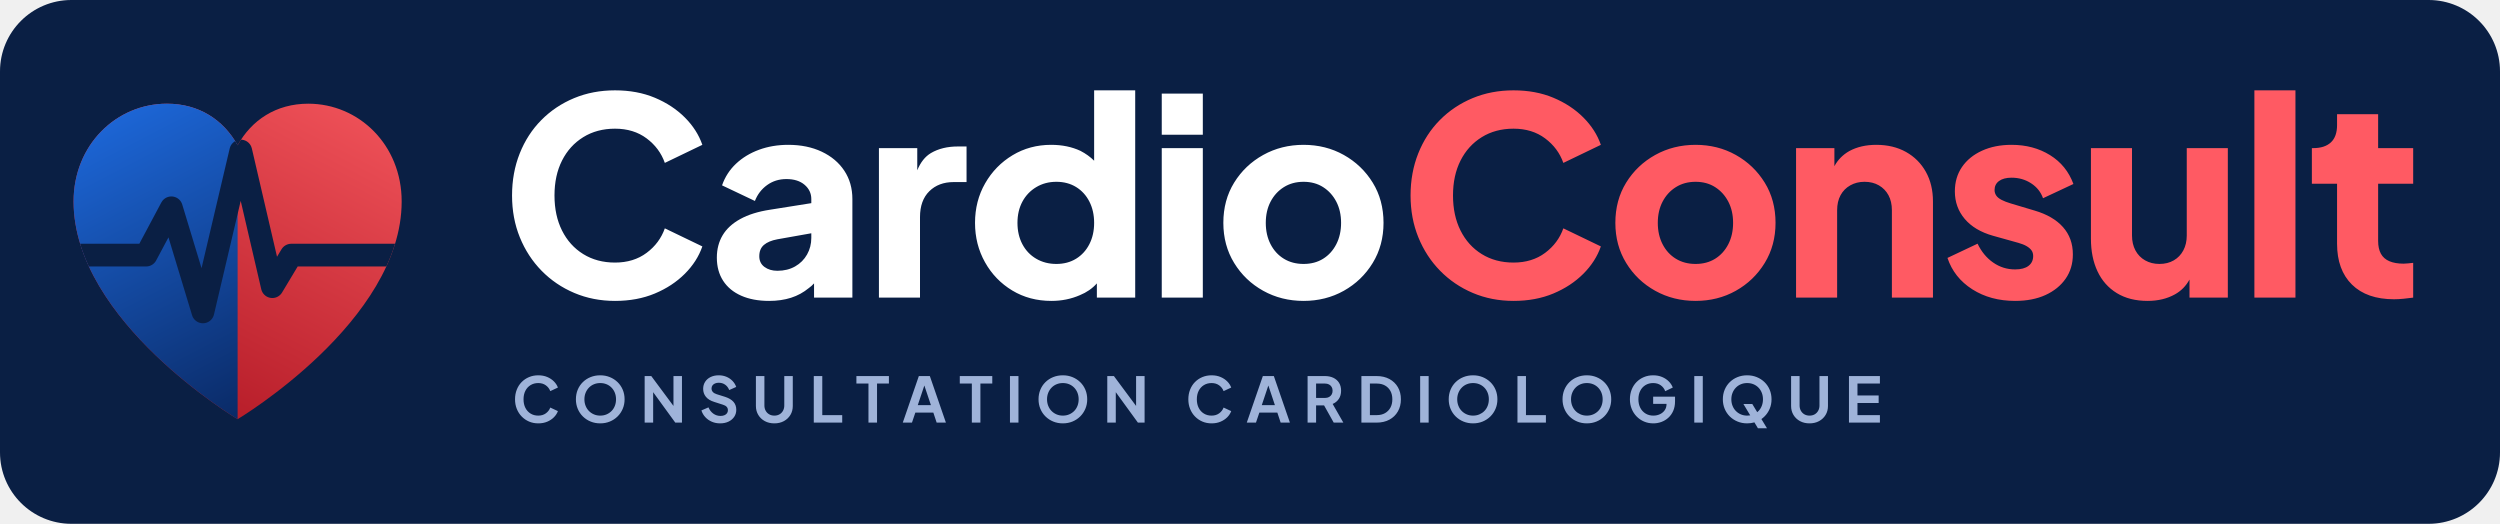
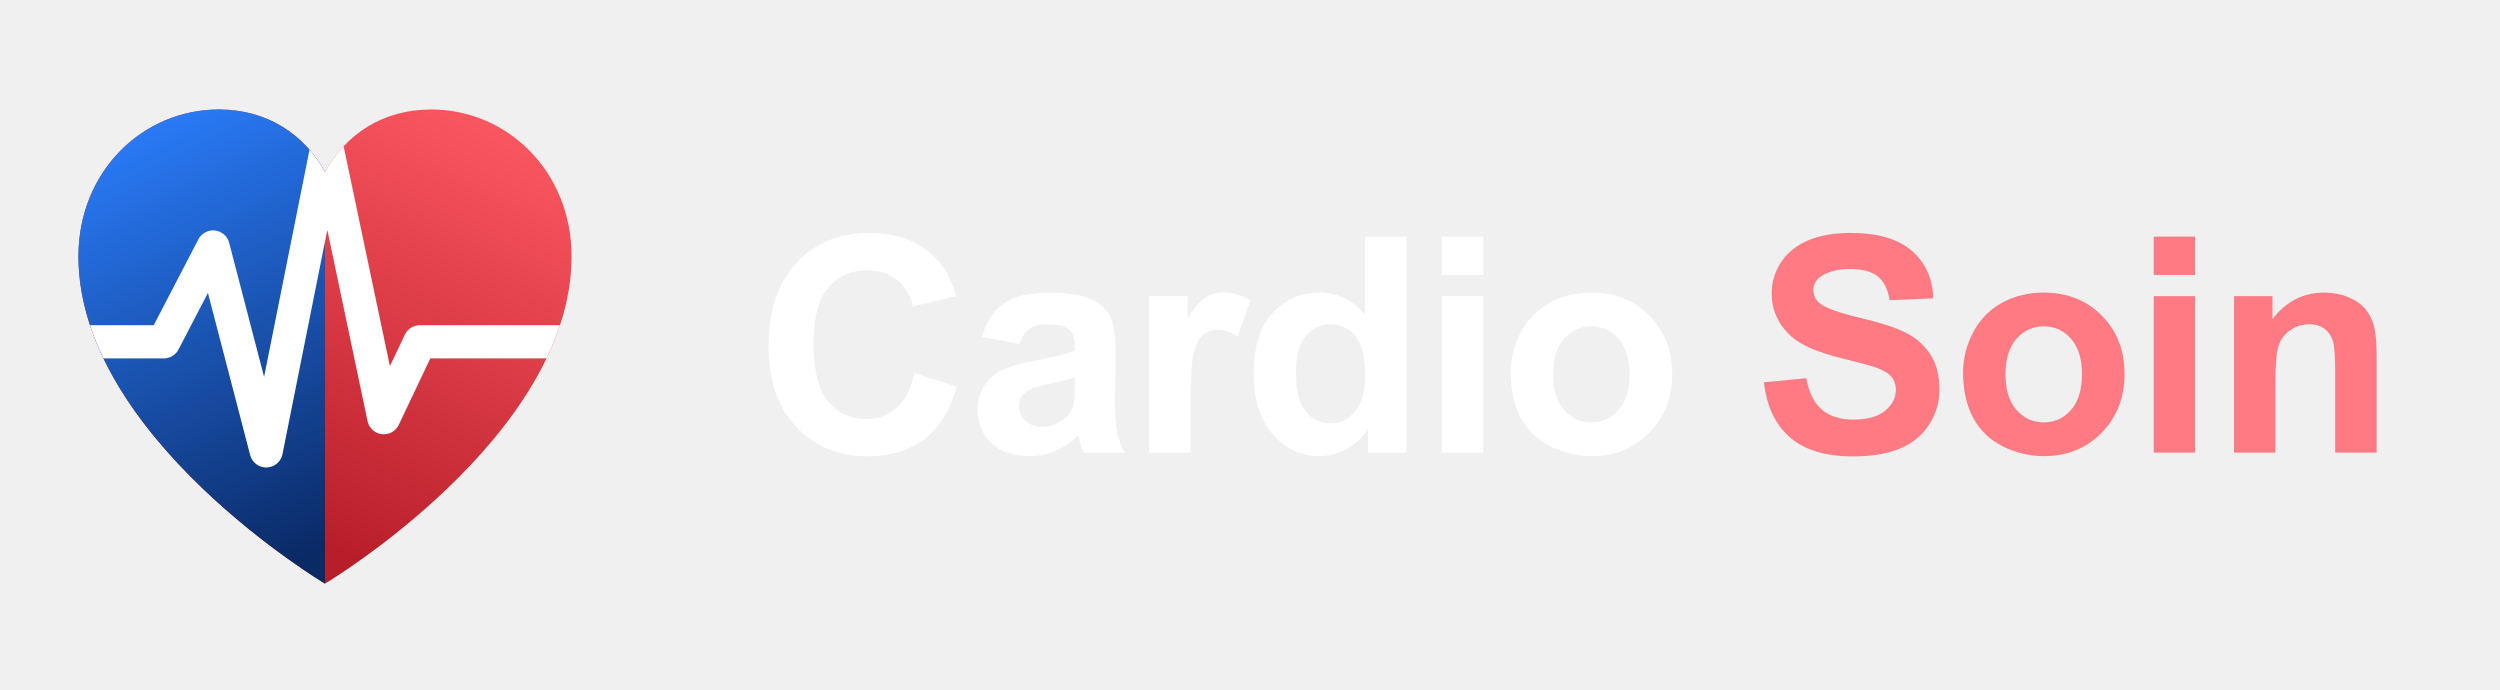
- <svg xmlns="http://www.w3.org/2000/svg" viewBox="0 0 420 88" width="840" height="176">
-   <rect width="420" height="88" rx="12" fill="#0A1F44" />
-   <g transform="translate(6 10) scale(1.06)">
+ <svg xmlns="http://www.w3.org/2000/svg" viewBox="0 0 232 64" role="img" aria-label="Cardio Soin">
+   <g transform="translate(2 4) scale(0.88)">
    <defs>
-       <linearGradient id="gbhsombre" x1="6" y1="7" x2="32" y2="57" gradientUnits="userSpaceOnUse">
-         <stop offset="0" stop-color="#1E6BE0" />
+       <linearGradient id="gb-sombre" x1="8" y1="8" x2="30" y2="54" gradientUnits="userSpaceOnUse">
+         <stop offset="0" stop-color="#2B7FFF" />
        <stop offset="1" stop-color="#0A2A66" />
      </linearGradient>
-       <linearGradient id="grhsombre" x1="58" y1="7" x2="32" y2="57" gradientUnits="userSpaceOnUse">
-         <stop offset="0" stop-color="#F2545B" />
+       <linearGradient id="gr-sombre" x1="56" y1="8" x2="34" y2="54" gradientUnits="userSpaceOnUse">
+         <stop offset="0" stop-color="#FF5A63" />
        <stop offset="1" stop-color="#B81E2A" />
      </linearGradient>
-       <clipPath id="chhsombre">
+       <clipPath id="ch-sombre">
        <path d="M32 57C32 57 6 41.5 6 22.5C6 13.5 12.8 7 20.8 7C25.9 7 29.8 9.6 32 13.6C34.2 9.6 38.1 7 43.2 7C51.2 7 58 13.5 58 22.5C58 41.5 32 57 32 57Z" />
      </clipPath>
    </defs>
-     <path d="M32 57C32 57 6 41.5 6 22.5C6 13.5 12.8 7 20.8 7C25.9 7 29.8 9.6 32 13.6C34.2 9.6 38.1 7 43.2 7C51.2 7 58 13.5 58 22.5C58 41.5 32 57 32 57Z" fill="url(#grhsombre)" />
-     <path d="M32 57C32 57 6 41.5 6 22.5C6 13.5 12.8 7 20.8 7C25.9 7 29.8 9.6 32 13.6Z" fill="url(#gbhsombre)" />
-     <path d="M2 31H17.5L21.5 23.5L26.5 40L32.5 14.5L37.5 36L40.5 31H62" fill="none" stroke="#0A1F44" stroke-width="3.6" stroke-linecap="round" stroke-linejoin="round" clip-path="url(#chhsombre)" />
+     <path d="M32 57C32 57 6 41.5 6 22.5C6 13.5 12.8 7 20.8 7C25.9 7 29.8 9.6 32 13.6C34.2 9.6 38.1 7 43.2 7C51.2 7 58 13.5 58 22.5C58 41.5 32 57 32 57Z" fill="url(#gr-sombre)" />
+     <path d="M32 57C32 57 6 41.5 6 22.5C6 13.5 12.8 7 20.8 7C25.9 7 29.8 9.6 32 13.6Z" fill="url(#gb-sombre)" />
+     <path d="M5 31.5H15L20.2 21.5L25.8 43L32.2 11L38.2 39.5L42 31.5H59" fill="none" stroke="#FFFFFF" stroke-width="3.5" stroke-linecap="round" stroke-linejoin="round" clip-path="url(#ch-sombre)" />
  </g>
-   <path d="M103.32 50.552Q99.64 50.552 96.489 49.218Q93.338 47.884 90.992 45.492Q88.646 43.1 87.335 39.88Q86.024 36.66 86.024 32.842Q86.024 29.024 87.312 25.781Q88.6 22.538 90.946 20.169Q93.292 17.8 96.443 16.489Q99.594 15.178 103.32 15.178Q107.046 15.178 110.013 16.42Q112.98 17.662 115.05 19.732Q117.12 21.802 117.994 24.332L111.692 27.368Q110.818 24.884 108.633 23.251Q106.448 21.618 103.32 21.618Q100.284 21.618 97.984 23.044Q95.684 24.47 94.419 26.977Q93.154 29.484 93.154 32.842Q93.154 36.2 94.419 38.73Q95.684 41.26 97.984 42.686Q100.284 44.112 103.32 44.112Q106.448 44.112 108.633 42.479Q110.818 40.846 111.692 38.362L117.994 41.398Q117.12 43.928 115.05 45.998Q112.98 48.068 110.013 49.31Q107.046 50.552 103.32 50.552ZM129.216 50.552Q126.502 50.552 124.524 49.678Q122.546 48.804 121.488 47.171Q120.43 45.538 120.43 43.284Q120.43 41.168 121.396 39.535Q122.362 37.902 124.363 36.798Q126.364 35.694 129.354 35.234L136.3 34.13V33.44Q136.3 32.014 135.173 31.048Q134.046 30.082 132.114 30.082Q130.274 30.082 128.871 31.094Q127.468 32.106 126.824 33.762L121.304 31.14Q122.04 29.024 123.65 27.506Q125.26 25.988 127.514 25.16Q129.768 24.332 132.436 24.332Q135.61 24.332 138.048 25.482Q140.486 26.632 141.843 28.679Q143.2 30.726 143.2 33.44V50.0H136.76V47.608Q136.346 48.068 135.886 48.39Q134.552 49.494 132.896 50.023Q131.24 50.552 129.216 50.552ZM136.3 39.19 130.596 40.202Q129.124 40.478 128.342 41.145Q127.56 41.812 127.56 43.054Q127.56 44.204 128.434 44.848Q129.308 45.492 130.596 45.492Q132.298 45.492 133.586 44.756Q134.874 44.02 135.587 42.755Q136.3 41.49 136.3 39.972ZM147.66 50.0V24.884H154.1V28.61Q154.928 26.586 156.4 25.712Q158.286 24.608 160.908 24.608H162.38V30.588H160.218Q157.688 30.588 156.124 32.129Q154.56 33.67 154.56 36.476V50.0ZM176.638 50.552Q172.958 50.552 170.06 48.804Q167.162 47.056 165.483 44.066Q163.804 41.076 163.804 37.442Q163.804 33.762 165.506 30.795Q167.208 27.828 170.106 26.08Q173.004 24.332 176.592 24.332Q179.352 24.332 181.514 25.344Q182.848 26.034 183.814 27.0V15.178H190.714V50.0H184.274V47.608Q183.124 48.896 181.422 49.586Q179.214 50.552 176.638 50.552ZM177.466 44.342Q179.352 44.342 180.778 43.468Q182.204 42.594 183.009 41.03Q183.814 39.466 183.814 37.442Q183.814 35.418 183.009 33.854Q182.204 32.29 180.778 31.416Q179.352 30.542 177.466 30.542Q175.58 30.542 174.085 31.439Q172.59 32.336 171.762 33.877Q170.934 35.418 170.934 37.442Q170.934 39.466 171.762 41.03Q172.59 42.594 174.085 43.468Q175.58 44.342 177.466 44.342ZM195.174 50.0V24.884H202.074V50.0ZM195.174 22.63V15.73H202.074V22.63ZM219 50.552Q215.274 50.552 212.215 48.85Q209.156 47.148 207.339 44.181Q205.522 41.214 205.522 37.442Q205.522 33.624 207.339 30.68Q209.156 27.736 212.215 26.034Q215.274 24.332 219 24.332Q222.726 24.332 225.762 26.034Q228.798 27.736 230.615 30.68Q232.432 33.624 232.432 37.442Q232.432 41.214 230.615 44.181Q228.798 47.148 225.762 48.85Q222.726 50.552 219 50.552ZM219 44.342Q220.886 44.342 222.289 43.468Q223.692 42.594 224.497 41.03Q225.302 39.466 225.302 37.442Q225.302 35.418 224.497 33.877Q223.692 32.336 222.289 31.439Q220.886 30.542 219 30.542Q217.114 30.542 215.688 31.439Q214.262 32.336 213.457 33.877Q212.652 35.418 212.652 37.442Q212.652 39.466 213.457 41.03Q214.262 42.594 215.688 43.468Q217.114 44.342 219 44.342Z" fill="#FFFFFF" />
-   <path d="M254.27 50.552Q250.59 50.552 247.439 49.218Q244.288 47.884 241.942 45.492Q239.596 43.1 238.285 39.88Q236.974 36.66 236.974 32.842Q236.974 29.024 238.262 25.781Q239.55 22.538 241.896 20.169Q244.242 17.8 247.393 16.489Q250.544 15.178 254.27 15.178Q257.996 15.178 260.963 16.42Q263.93 17.662 266.0 19.732Q268.07 21.802 268.944 24.332L262.642 27.368Q261.768 24.884 259.583 23.251Q257.398 21.618 254.27 21.618Q251.234 21.618 248.934 23.044Q246.634 24.47 245.369 26.977Q244.104 29.484 244.104 32.842Q244.104 36.2 245.369 38.73Q246.634 41.26 248.934 42.686Q251.234 44.112 254.27 44.112Q257.398 44.112 259.583 42.479Q261.768 40.846 262.642 38.362L268.944 41.398Q268.07 43.928 266.0 45.998Q263.93 48.068 260.963 49.31Q257.996 50.552 254.27 50.552ZM284.858 50.552Q281.132 50.552 278.073 48.85Q275.014 47.148 273.197 44.181Q271.38 41.214 271.38 37.442Q271.38 33.624 273.197 30.68Q275.014 27.736 278.073 26.034Q281.132 24.332 284.858 24.332Q288.584 24.332 291.62 26.034Q294.656 27.736 296.473 30.68Q298.29 33.624 298.29 37.442Q298.29 41.214 296.473 44.181Q294.656 47.148 291.62 48.85Q288.584 50.552 284.858 50.552ZM284.858 44.342Q286.744 44.342 288.147 43.468Q289.55 42.594 290.355 41.03Q291.16 39.466 291.16 37.442Q291.16 35.418 290.355 33.877Q289.55 32.336 288.147 31.439Q286.744 30.542 284.858 30.542Q282.972 30.542 281.546 31.439Q280.12 32.336 279.315 33.877Q278.51 35.418 278.51 37.442Q278.51 39.466 279.315 41.03Q280.12 42.594 281.546 43.468Q282.972 44.342 284.858 44.342ZM301.738 50.0V24.884H308.178V27.92Q309.052 26.31 310.662 25.39Q312.594 24.332 315.216 24.332Q318.068 24.332 320.207 25.528Q322.346 26.724 323.542 28.863Q324.738 31.002 324.738 33.854V50.0H317.838V35.326Q317.838 33.854 317.263 32.796Q316.688 31.738 315.653 31.14Q314.618 30.542 313.238 30.542Q311.904 30.542 310.846 31.14Q309.788 31.738 309.213 32.796Q308.638 33.854 308.638 35.326V50.0ZM338.536 50.552Q334.396 50.552 331.337 48.597Q328.278 46.642 327.174 43.33L332.234 40.938Q333.2 42.962 334.856 44.112Q336.512 45.262 338.536 45.262Q340.008 45.262 340.79 44.664Q341.572 44.066 341.572 43.008Q341.572 42.456 341.296 42.065Q341.02 41.674 340.468 41.352Q339.916 41.03 339.088 40.8L334.81 39.604Q331.728 38.73 330.072 36.775Q328.416 34.82 328.416 32.152Q328.416 29.806 329.612 28.058Q330.808 26.31 332.97 25.321Q335.132 24.332 337.938 24.332Q341.618 24.332 344.401 26.057Q347.184 27.782 348.334 30.91L343.228 33.302Q342.676 31.738 341.227 30.795Q339.778 29.852 337.938 29.852Q336.604 29.852 335.845 30.404Q335.086 30.956 335.086 31.922Q335.086 32.428 335.362 32.842Q335.638 33.256 336.259 33.578Q336.88 33.9 337.8 34.176L341.802 35.372Q344.93 36.292 346.586 38.155Q348.242 40.018 348.242 42.732Q348.242 45.078 347.023 46.826Q345.804 48.574 343.642 49.563Q341.48 50.552 338.536 50.552ZM360.798 50.552Q357.762 50.552 355.623 49.241Q353.484 47.93 352.38 45.584Q351.276 43.238 351.276 40.11V24.884H358.176V39.558Q358.176 40.984 358.751 42.065Q359.326 43.146 360.384 43.744Q361.442 44.342 362.776 44.342Q364.156 44.342 365.191 43.744Q366.226 43.146 366.801 42.065Q367.376 40.984 367.376 39.558V24.884H374.276V50.0H367.836V46.964Q366.962 48.574 365.398 49.448Q363.42 50.552 360.798 50.552ZM378.736 50.0V15.178H385.636V50.0ZM402.194 50.276Q397.64 50.276 395.133 47.815Q392.626 45.354 392.626 40.938V30.864H388.394V24.884H388.624Q390.556 24.884 391.591 23.918Q392.626 22.952 392.626 21.02V19.18H399.526V24.884H405.414V30.864H399.526V40.478Q399.526 41.766 399.986 42.617Q400.446 43.468 401.412 43.882Q402.378 44.296 403.804 44.296Q404.126 44.296 404.54 44.25Q404.954 44.204 405.414 44.158V50.0Q404.724 50.092 403.85 50.184Q402.976 50.276 402.194 50.276Z" fill="#FF5A63" />
-   <path d="M90.431 71.126Q89.591 71.126 88.882 70.822Q88.174 70.517 87.643 69.971Q87.113 69.425 86.819 68.69Q86.525 67.955 86.525 67.084Q86.525 66.212 86.814 65.472Q87.103 64.731 87.633 64.191Q88.163 63.65 88.877 63.351Q89.591 63.051 90.431 63.051Q91.271 63.051 91.938 63.335Q92.605 63.618 93.066 64.086Q93.528 64.553 93.728 65.109L92.447 65.708Q92.227 65.12 91.702 64.737Q91.177 64.353 90.431 64.353Q89.696 64.353 89.134 64.7Q88.573 65.046 88.263 65.655Q87.953 66.264 87.953 67.084Q87.953 67.903 88.263 68.517Q88.573 69.131 89.134 69.477Q89.696 69.824 90.431 69.824Q91.177 69.824 91.702 69.441Q92.227 69.058 92.447 68.469L93.728 69.068Q93.528 69.624 93.066 70.092Q92.605 70.559 91.938 70.843Q91.271 71.126 90.431 71.126ZM100.837 71.126Q99.976 71.126 99.23 70.822Q98.484 70.517 97.928 69.971Q97.371 69.425 97.062 68.685Q96.752 67.945 96.752 67.084Q96.752 66.212 97.056 65.477Q97.361 64.742 97.918 64.196Q98.474 63.65 99.22 63.351Q99.965 63.051 100.837 63.051Q101.708 63.051 102.453 63.356Q103.199 63.66 103.756 64.201Q104.312 64.742 104.622 65.477Q104.931 66.212 104.931 67.084Q104.931 67.945 104.617 68.685Q104.302 69.425 103.745 69.971Q103.189 70.517 102.448 70.822Q101.708 71.126 100.837 71.126ZM100.837 69.824Q101.414 69.824 101.897 69.619Q102.38 69.415 102.742 69.047Q103.105 68.68 103.299 68.175Q103.493 67.671 103.493 67.084Q103.493 66.495 103.299 65.997Q103.105 65.498 102.742 65.125Q102.38 64.752 101.897 64.553Q101.414 64.353 100.837 64.353Q100.27 64.353 99.787 64.553Q99.303 64.752 98.941 65.125Q98.579 65.498 98.38 65.997Q98.18 66.495 98.18 67.084Q98.18 67.671 98.38 68.175Q98.579 68.68 98.941 69.047Q99.303 69.415 99.787 69.619Q100.27 69.824 100.837 69.824ZM108.302 71.0V63.178H109.415L113.142 68.197V63.178H114.57V71.0H113.447L109.73 65.886V71.0ZM120.976 71.126Q120.23 71.126 119.595 70.853Q118.96 70.58 118.503 70.092Q118.046 69.603 117.836 68.953L119.023 68.438Q119.306 69.11 119.842 69.493Q120.377 69.876 121.049 69.876Q121.427 69.876 121.705 69.756Q121.984 69.635 122.136 69.425Q122.288 69.215 122.288 68.921Q122.288 68.575 122.083 68.349Q121.879 68.123 121.469 67.997L119.968 67.514Q119.054 67.231 118.592 66.663Q118.13 66.097 118.13 65.33Q118.13 64.658 118.461 64.144Q118.791 63.629 119.385 63.34Q119.978 63.051 120.745 63.051Q121.448 63.051 122.036 63.298Q122.624 63.545 123.049 63.981Q123.475 64.416 123.684 65.004L122.508 65.529Q122.278 64.942 121.816 64.621Q121.354 64.301 120.745 64.301Q120.388 64.301 120.115 64.422Q119.842 64.543 119.689 64.758Q119.537 64.973 119.537 65.267Q119.537 65.593 119.747 65.839Q119.957 66.086 120.388 66.222L121.826 66.674Q122.761 66.978 123.228 67.514Q123.695 68.049 123.695 68.837Q123.695 69.509 123.349 70.023Q123.002 70.538 122.393 70.832Q121.784 71.126 120.976 71.126ZM130.089 71.126Q129.186 71.126 128.488 70.748Q127.79 70.37 127.391 69.709Q126.992 69.047 126.992 68.207V63.178H128.42V68.133Q128.42 68.617 128.635 69.005Q128.85 69.394 129.228 69.609Q129.606 69.824 130.089 69.824Q130.583 69.824 130.956 69.609Q131.328 69.394 131.544 69.005Q131.759 68.617 131.759 68.133V63.178H133.187V68.207Q133.187 69.047 132.788 69.709Q132.389 70.37 131.691 70.748Q130.993 71.126 130.089 71.126ZM136.715 71.0V63.178H138.143V69.74H141.493V71.0ZM145.903 71.0V64.438H143.876V63.178H149.336V64.438H147.341V71.0ZM151.667 71.0 154.365 63.178H156.214L158.912 71.0H157.358L156.802 69.32H153.778L153.21 71.0ZM154.187 68.06H156.392L155.29 64.763ZM163.269 71.0V64.438H161.243V63.178H166.703V64.438H164.708V71.0ZM169.674 71.0V63.178H171.102V71.0ZM178.557 71.126Q177.696 71.126 176.951 70.822Q176.205 70.517 175.649 69.971Q175.092 69.425 174.783 68.685Q174.473 67.945 174.473 67.084Q174.473 66.212 174.777 65.477Q175.082 64.742 175.638 64.196Q176.195 63.65 176.94 63.351Q177.686 63.051 178.557 63.051Q179.429 63.051 180.174 63.356Q180.92 63.66 181.476 64.201Q182.033 64.742 182.343 65.477Q182.652 66.212 182.652 67.084Q182.652 67.945 182.337 68.685Q182.022 69.425 181.466 69.971Q180.909 70.517 180.169 70.822Q179.429 71.126 178.557 71.126ZM178.557 69.824Q179.135 69.824 179.618 69.619Q180.101 69.415 180.463 69.047Q180.825 68.68 181.02 68.175Q181.214 67.671 181.214 67.084Q181.214 66.495 181.02 65.997Q180.825 65.498 180.463 65.125Q180.101 64.752 179.618 64.553Q179.135 64.353 178.557 64.353Q177.99 64.353 177.507 64.553Q177.024 64.752 176.662 65.125Q176.3 65.498 176.1 65.997Q175.901 66.495 175.901 67.084Q175.901 67.671 176.1 68.175Q176.3 68.68 176.662 69.047Q177.024 69.415 177.507 69.619Q177.99 69.824 178.557 69.824ZM186.023 71.0V63.178H187.136L190.863 68.197V63.178H192.291V71.0H191.168L187.451 65.886V71.0ZM203.547 71.126Q202.707 71.126 201.999 70.822Q201.29 70.517 200.76 69.971Q200.229 69.425 199.935 68.69Q199.641 67.955 199.641 67.084Q199.641 66.212 199.93 65.472Q200.219 64.731 200.749 64.191Q201.279 63.65 201.993 63.351Q202.707 63.051 203.547 63.051Q204.387 63.051 205.054 63.335Q205.721 63.618 206.183 64.086Q206.645 64.553 206.844 65.109L205.563 65.708Q205.343 65.12 204.818 64.737Q204.293 64.353 203.547 64.353Q202.812 64.353 202.251 64.7Q201.689 65.046 201.379 65.655Q201.069 66.264 201.069 67.084Q201.069 67.903 201.379 68.517Q201.689 69.131 202.251 69.477Q202.812 69.824 203.547 69.824Q204.293 69.824 204.818 69.441Q205.343 69.058 205.563 68.469L206.844 69.068Q206.645 69.624 206.183 70.092Q205.721 70.559 205.054 70.843Q204.387 71.126 203.547 71.126ZM209.459 71.0 212.157 63.178H214.006L216.704 71.0H215.15L214.594 69.32H211.57L211.002 71.0ZM211.979 68.06H214.184L213.082 64.763ZM219.675 71.0V63.178H222.584Q223.382 63.178 223.996 63.466Q224.611 63.755 224.957 64.306Q225.303 64.858 225.303 65.645Q225.303 66.454 224.92 67.02Q224.537 67.588 223.886 67.861L225.681 71.0H224.065L222.447 68.112H221.103V71.0ZM221.103 66.853H222.605Q222.994 66.853 223.277 66.7Q223.56 66.548 223.718 66.275Q223.875 66.002 223.875 65.645Q223.875 65.278 223.718 65.01Q223.56 64.742 223.277 64.59Q222.994 64.438 222.605 64.438H221.103ZM228.716 71.0V63.178H231.268Q232.507 63.178 233.425 63.676Q234.344 64.175 234.848 65.052Q235.352 65.928 235.352 67.084Q235.352 68.228 234.848 69.115Q234.344 70.002 233.425 70.501Q232.507 71.0 231.268 71.0ZM230.144 69.74H231.299Q232.097 69.74 232.68 69.409Q233.263 69.079 233.588 68.485Q233.913 67.892 233.913 67.084Q233.913 66.264 233.588 65.677Q233.263 65.088 232.68 64.763Q232.097 64.438 231.299 64.438H230.144ZM238.586 71.0V63.178H240.014V71.0ZM247.469 71.126Q246.608 71.126 245.863 70.822Q245.117 70.517 244.561 69.971Q244.004 69.425 243.694 68.685Q243.385 67.945 243.385 67.084Q243.385 66.212 243.689 65.477Q243.994 64.742 244.55 64.196Q245.107 63.65 245.852 63.351Q246.598 63.051 247.469 63.051Q248.341 63.051 249.086 63.356Q249.832 63.66 250.388 64.201Q250.945 64.742 251.254 65.477Q251.564 66.212 251.564 67.084Q251.564 67.945 251.249 68.685Q250.934 69.425 250.378 69.971Q249.821 70.517 249.081 70.822Q248.341 71.126 247.469 71.126ZM247.469 69.824Q248.047 69.824 248.53 69.619Q249.013 69.415 249.375 69.047Q249.737 68.68 249.931 68.175Q250.126 67.671 250.126 67.084Q250.126 66.495 249.931 65.997Q249.737 65.498 249.375 65.125Q249.013 64.752 248.53 64.553Q248.047 64.353 247.469 64.353Q246.902 64.353 246.419 64.553Q245.936 64.752 245.574 65.125Q245.212 65.498 245.012 65.997Q244.813 66.495 244.813 67.084Q244.813 67.671 245.012 68.175Q245.212 68.68 245.574 69.047Q245.936 69.415 246.419 69.619Q246.902 69.824 247.469 69.824ZM254.935 71.0V63.178H256.363V69.74H259.712V71.0ZM266.59 71.126Q265.728 71.126 264.983 70.822Q264.238 70.517 263.681 69.971Q263.125 69.425 262.815 68.685Q262.505 67.945 262.505 67.084Q262.505 66.212 262.81 65.477Q263.114 64.742 263.671 64.196Q264.227 63.65 264.973 63.351Q265.718 63.051 266.59 63.051Q267.461 63.051 268.207 63.356Q268.952 63.66 269.509 64.201Q270.065 64.742 270.375 65.477Q270.685 66.212 270.685 67.084Q270.685 67.945 270.37 68.685Q270.055 69.425 269.498 69.971Q268.942 70.517 268.201 70.822Q267.461 71.126 266.59 71.126ZM266.59 69.824Q267.167 69.824 267.65 69.619Q268.133 69.415 268.495 69.047Q268.858 68.68 269.052 68.175Q269.246 67.671 269.246 67.084Q269.246 66.495 269.052 65.997Q268.858 65.498 268.495 65.125Q268.133 64.752 267.65 64.553Q267.167 64.353 266.59 64.353Q266.023 64.353 265.54 64.553Q265.057 64.752 264.694 65.125Q264.332 65.498 264.132 65.997Q263.933 66.495 263.933 67.084Q263.933 67.671 264.132 68.175Q264.332 68.68 264.694 69.047Q265.057 69.415 265.54 69.619Q266.023 69.824 266.59 69.824ZM277.761 71.126Q276.921 71.126 276.207 70.822Q275.493 70.517 274.958 69.971Q274.422 69.425 274.123 68.69Q273.824 67.955 273.824 67.084Q273.824 66.212 274.113 65.472Q274.401 64.731 274.932 64.191Q275.462 63.65 276.176 63.351Q276.89 63.051 277.73 63.051Q278.57 63.051 279.237 63.335Q279.903 63.618 280.365 64.086Q280.827 64.553 281.027 65.109L279.756 65.719Q279.536 65.109 279.011 64.731Q278.486 64.353 277.73 64.353Q276.995 64.353 276.433 64.7Q275.871 65.046 275.562 65.655Q275.252 66.264 275.252 67.084Q275.252 67.903 275.572 68.517Q275.892 69.131 276.459 69.477Q277.026 69.824 277.761 69.824Q278.36 69.824 278.864 69.588Q279.368 69.352 279.673 68.916Q279.977 68.48 279.977 67.882V67.85H277.73V66.642H281.405V67.43Q281.405 68.333 281.101 69.026Q280.796 69.719 280.276 70.186Q279.756 70.653 279.106 70.89Q278.454 71.126 277.761 71.126ZM284.639 71.0V63.178H286.067V71.0ZM293.522 71.126Q292.661 71.126 291.916 70.822Q291.17 70.517 290.614 69.971Q290.057 69.425 289.747 68.685Q289.438 67.945 289.438 67.084Q289.438 66.212 289.742 65.477Q290.047 64.742 290.603 64.196Q291.16 63.65 291.905 63.351Q292.651 63.051 293.522 63.051Q294.394 63.051 295.139 63.356Q295.885 63.66 296.441 64.201Q296.998 64.742 297.307 65.477Q297.617 66.212 297.617 67.084Q297.617 67.945 297.302 68.685Q296.987 69.425 296.431 69.971Q296.189 70.213 295.916 70.401L296.851 71.945H295.328L294.74 70.958Q294.163 71.126 293.522 71.126ZM293.522 69.824Q293.785 69.824 294.037 69.782L292.892 67.871H294.383L295.213 69.246Q295.328 69.152 295.433 69.047Q295.79 68.68 295.984 68.175Q296.179 67.671 296.179 67.083Q296.179 66.495 295.984 65.997Q295.79 65.498 295.428 65.125Q295.066 64.752 294.583 64.553Q294.1 64.353 293.522 64.353Q292.955 64.353 292.472 64.553Q291.989 64.752 291.627 65.125Q291.264 65.498 291.065 65.997Q290.865 66.495 290.865 67.083Q290.865 67.671 291.065 68.175Q291.264 68.68 291.627 69.047Q291.989 69.415 292.472 69.619Q292.955 69.824 293.522 69.824ZM304.001 71.126Q303.098 71.126 302.4 70.748Q301.702 70.37 301.303 69.709Q300.904 69.047 300.904 68.207V63.178H302.332V68.133Q302.332 68.617 302.547 69.005Q302.762 69.394 303.14 69.609Q303.518 69.824 304.001 69.824Q304.494 69.824 304.867 69.609Q305.24 69.394 305.455 69.005Q305.671 68.617 305.671 68.133V63.178H307.099V68.207Q307.099 69.047 306.7 69.709Q306.3 70.37 305.602 70.748Q304.904 71.126 304.001 71.126ZM310.626 71.0V63.178H315.824V64.438H312.055V66.443H315.614V67.703H312.055V69.74H315.824V71.0Z" fill="#9FB3D9" />
+   <path d="M84.861 34.631 88.785 35.875Q87.883 39.156 85.784 40.749Q83.686 42.342 80.459 42.342Q76.467 42.342 73.896 39.614Q71.326 36.887 71.326 32.156Q71.326 27.152 73.91 24.384Q76.494 21.615 80.705 21.615Q84.383 21.615 86.68 23.789Q88.047 25.074 88.73 27.48L84.725 28.438Q84.369 26.879 83.241 25.977Q82.113 25.074 80.5 25.074Q78.271 25.074 76.884 26.674Q75.496 28.273 75.496 31.855Q75.496 35.656 76.863 37.27Q78.23 38.883 80.418 38.883Q82.031 38.883 83.193 37.857Q84.355 36.832 84.861 34.631ZM94.602 31.91 91.115 31.281Q91.703 29.176 93.139 28.164Q94.574 27.152 97.404 27.152Q99.975 27.152 101.232 27.761Q102.49 28.369 103.003 29.306Q103.516 30.242 103.516 32.744L103.475 37.229Q103.475 39.143 103.659 40.052Q103.844 40.961 104.35 42.0H100.549Q100.398 41.617 100.18 40.865Q100.084 40.523 100.043 40.414Q99.059 41.371 97.938 41.85Q96.816 42.328 95.545 42.328Q93.303 42.328 92.011 41.111Q90.719 39.895 90.719 38.035Q90.719 36.805 91.307 35.841Q91.895 34.877 92.954 34.364Q94.014 33.852 96.01 33.469Q98.703 32.963 99.742 32.525V32.143Q99.742 31.035 99.195 30.563Q98.648 30.092 97.131 30.092Q96.105 30.092 95.531 30.495Q94.957 30.898 94.602 31.91ZM99.742 35.027Q99.004 35.273 97.404 35.615Q95.805 35.957 95.312 36.285Q94.561 36.818 94.561 37.639Q94.561 38.445 95.162 39.033Q95.764 39.621 96.693 39.621Q97.732 39.621 98.676 38.938Q99.373 38.418 99.592 37.666Q99.742 37.174 99.742 35.793ZM110.48 42.0H106.639V27.48H110.207V29.545Q111.123 28.082 111.854 27.617Q112.586 27.152 113.516 27.152Q114.828 27.152 116.045 27.877L114.855 31.227Q113.885 30.598 113.051 30.598Q112.244 30.598 111.684 31.042Q111.123 31.486 110.802 32.648Q110.48 33.811 110.48 37.516ZM130.516 42.0H126.947V39.867Q126.059 41.111 124.849 41.72Q123.639 42.328 122.408 42.328Q119.906 42.328 118.122 40.312Q116.338 38.295 116.338 34.686Q116.338 30.994 118.074 29.073Q119.811 27.152 122.463 27.152Q124.896 27.152 126.674 29.176V21.957H130.516ZM120.262 34.426Q120.262 36.75 120.904 37.789Q121.834 39.293 123.502 39.293Q124.828 39.293 125.758 38.165Q126.688 37.037 126.688 34.795Q126.688 32.293 125.785 31.192Q124.883 30.092 123.475 30.092Q122.107 30.092 121.185 31.179Q120.262 32.266 120.262 34.426ZM133.803 25.512V21.957H137.645V25.512ZM133.803 42.0V27.48H137.645V42.0ZM140.193 34.535Q140.193 32.621 141.137 30.83Q142.08 29.039 143.81 28.096Q145.539 27.152 147.672 27.152Q150.967 27.152 153.072 29.292Q155.178 31.432 155.178 34.699Q155.178 37.994 153.052 40.161Q150.926 42.328 147.699 42.328Q145.703 42.328 143.892 41.426Q142.08 40.523 141.137 38.78Q140.193 37.037 140.193 34.535ZM144.131 34.74Q144.131 36.9 145.156 38.049Q146.182 39.197 147.686 39.197Q149.189 39.197 150.208 38.049Q151.227 36.9 151.227 34.713Q151.227 32.58 150.208 31.432Q149.189 30.283 147.686 30.283Q146.182 30.283 145.156 31.432Q144.131 32.58 144.131 34.74Z" fill="#FFFFFF" />
+   <path d="M163.688 35.479 167.625 35.096Q167.98 37.078 169.067 38.008Q170.154 38.938 172.0 38.938Q173.955 38.938 174.946 38.11Q175.938 37.283 175.938 36.176Q175.938 35.465 175.521 34.966Q175.104 34.467 174.064 34.098Q173.354 33.852 170.824 33.223Q167.57 32.416 166.258 31.24Q164.412 29.586 164.412 27.207Q164.412 25.676 165.28 24.343Q166.148 23.01 167.782 22.312Q169.416 21.615 171.727 21.615Q175.5 21.615 177.407 23.27Q179.314 24.924 179.41 27.686L175.363 27.863Q175.104 26.318 174.249 25.642Q173.395 24.965 171.686 24.965Q169.922 24.965 168.924 25.689Q168.281 26.154 168.281 26.934Q168.281 27.645 168.883 28.15Q169.648 28.793 172.602 29.49Q175.555 30.188 176.97 30.933Q178.385 31.678 179.185 32.97Q179.984 34.262 179.984 36.162Q179.984 37.885 179.027 39.389Q178.07 40.893 176.32 41.624Q174.57 42.355 171.959 42.355Q168.158 42.355 166.121 40.599Q164.084 38.842 163.688 35.479ZM182.173 34.535Q182.173 32.621 183.116 30.83Q184.059 29.039 185.789 28.096Q187.518 27.152 189.651 27.152Q192.946 27.152 195.052 29.292Q197.157 31.432 197.157 34.699Q197.157 37.994 195.031 40.161Q192.905 42.328 189.679 42.328Q187.682 42.328 185.871 41.426Q184.059 40.523 183.116 38.78Q182.173 37.037 182.173 34.535ZM186.11 34.74Q186.11 36.9 187.136 38.049Q188.161 39.197 189.665 39.197Q191.169 39.197 192.187 38.049Q193.206 36.9 193.206 34.713Q193.206 32.58 192.187 31.432Q191.169 30.283 189.665 30.283Q188.161 30.283 187.136 31.432Q186.11 32.58 186.11 34.74ZM199.865 25.512V21.957H203.707V25.512ZM199.865 42.0V27.48H203.707V42.0ZM220.551 42.0H216.709V34.59Q216.709 32.238 216.463 31.548Q216.217 30.857 215.663 30.475Q215.11 30.092 214.33 30.092Q213.332 30.092 212.539 30.639Q211.746 31.186 211.453 32.088Q211.159 32.99 211.159 35.424V42.0H207.317V27.48H210.885V29.613Q212.786 27.152 215.67 27.152Q216.942 27.152 217.995 27.61Q219.047 28.068 219.587 28.779Q220.127 29.49 220.339 30.393Q220.551 31.295 220.551 32.977Z" fill="#FF7A82" />
</svg>
